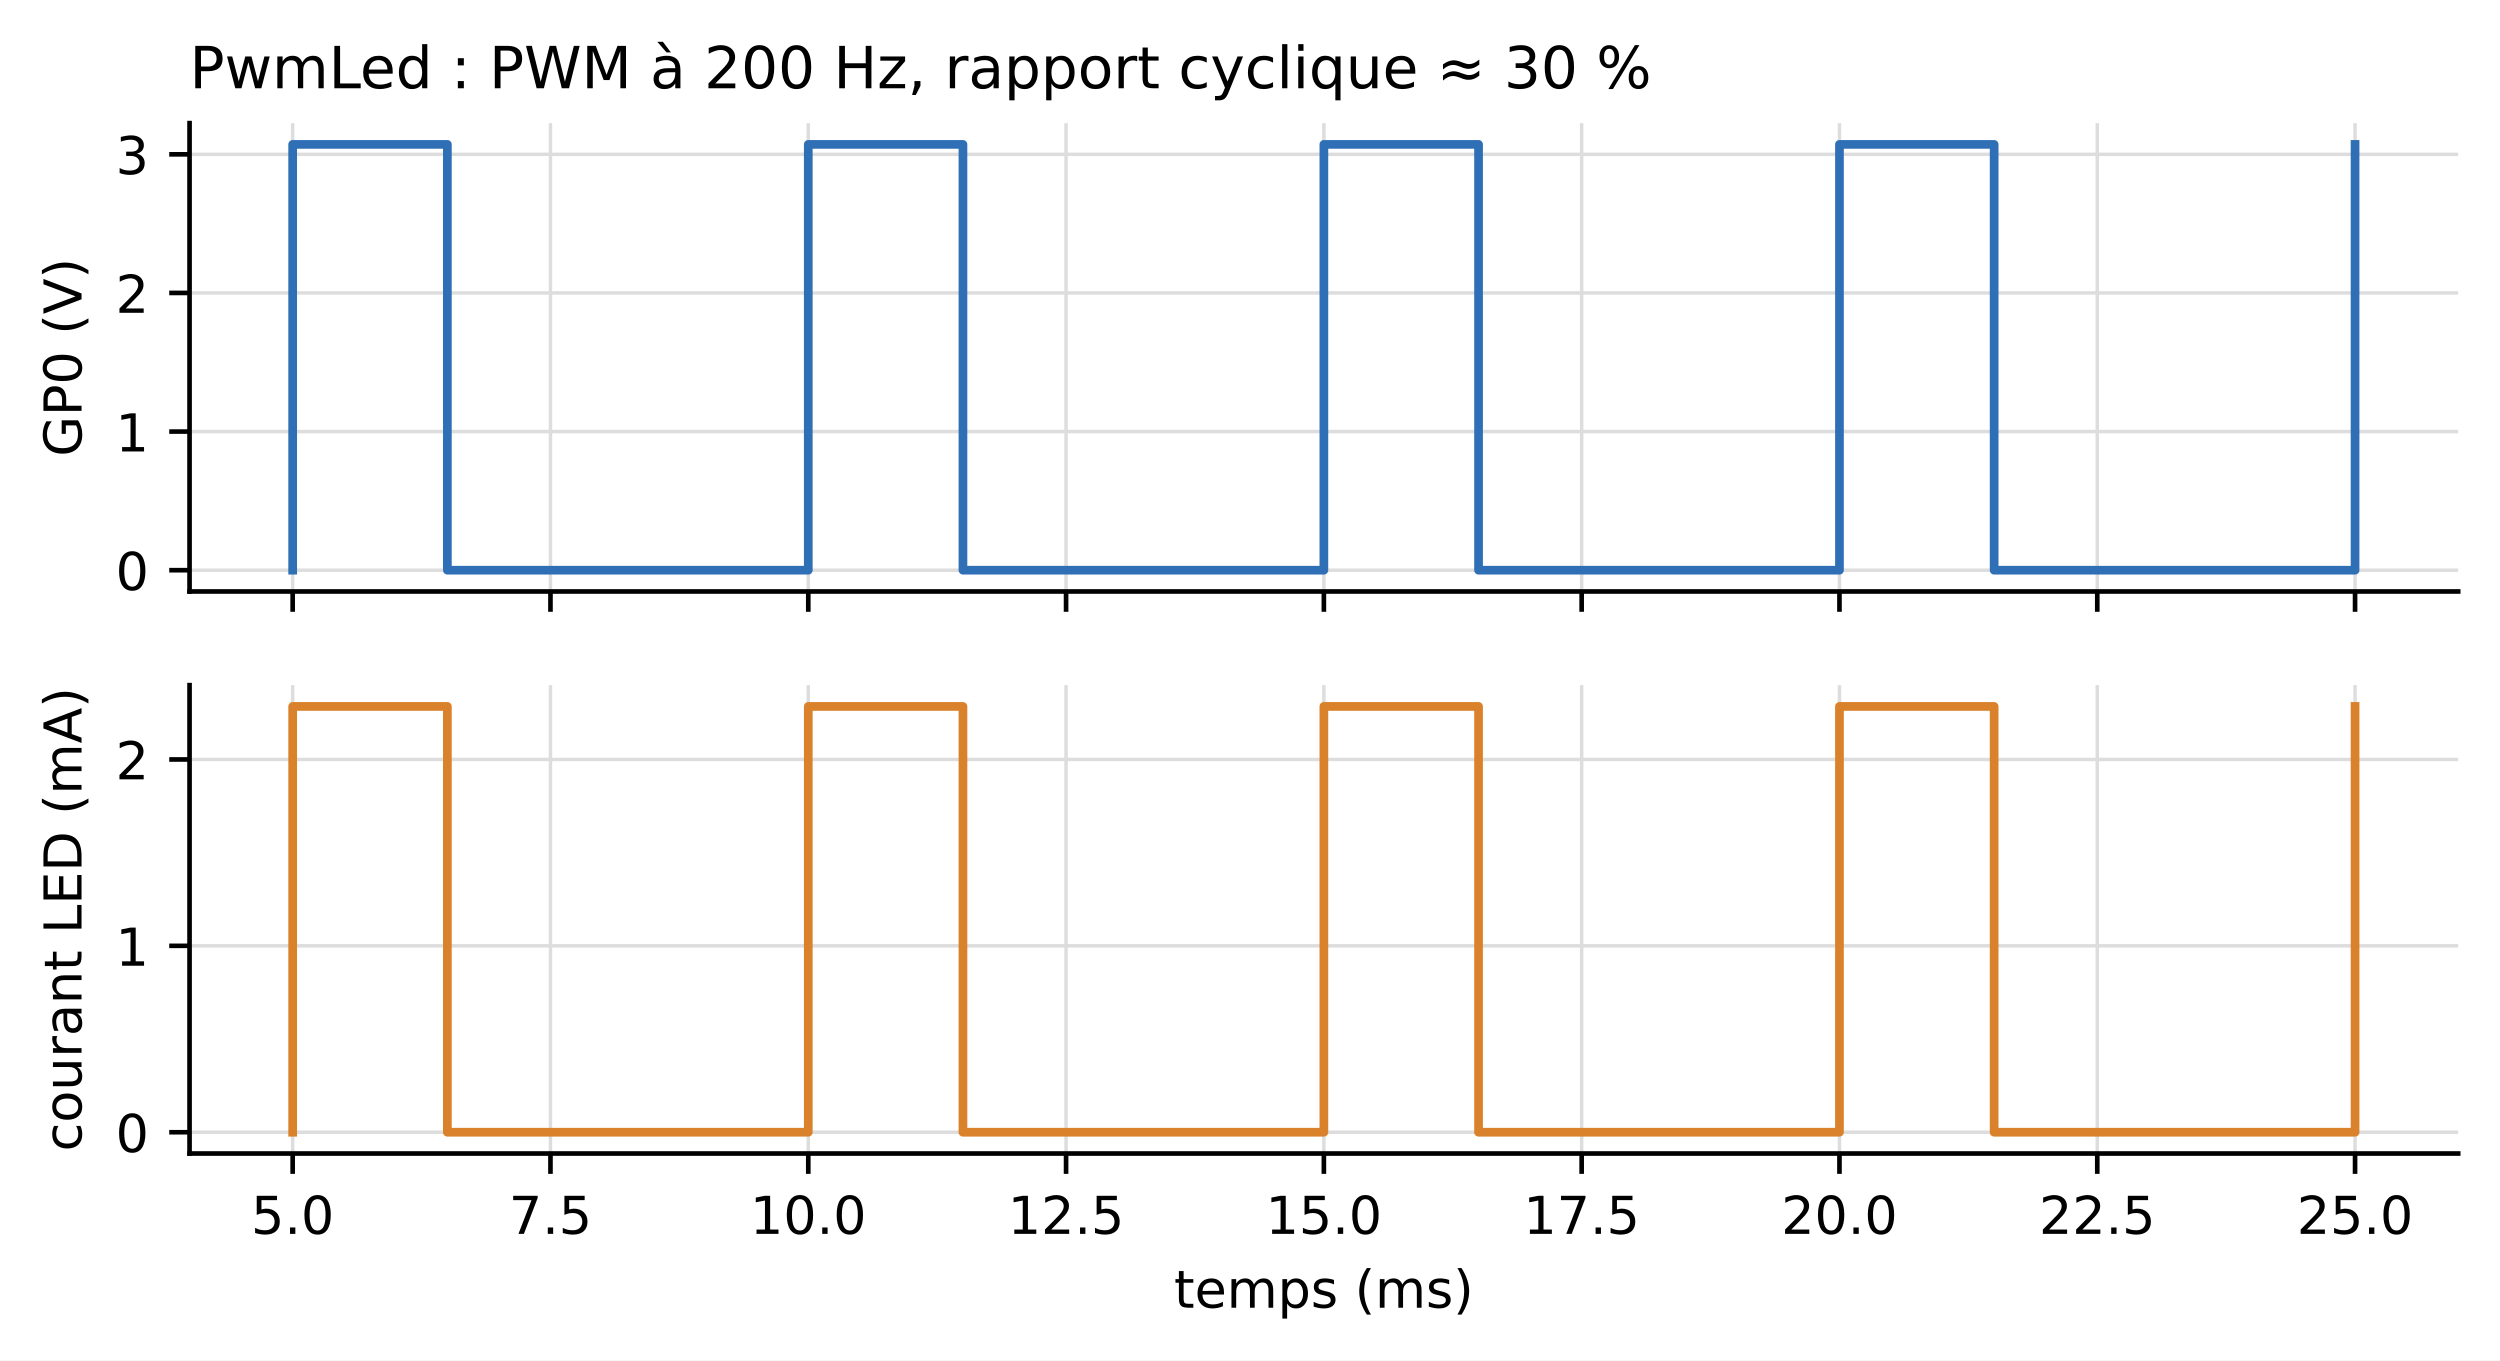
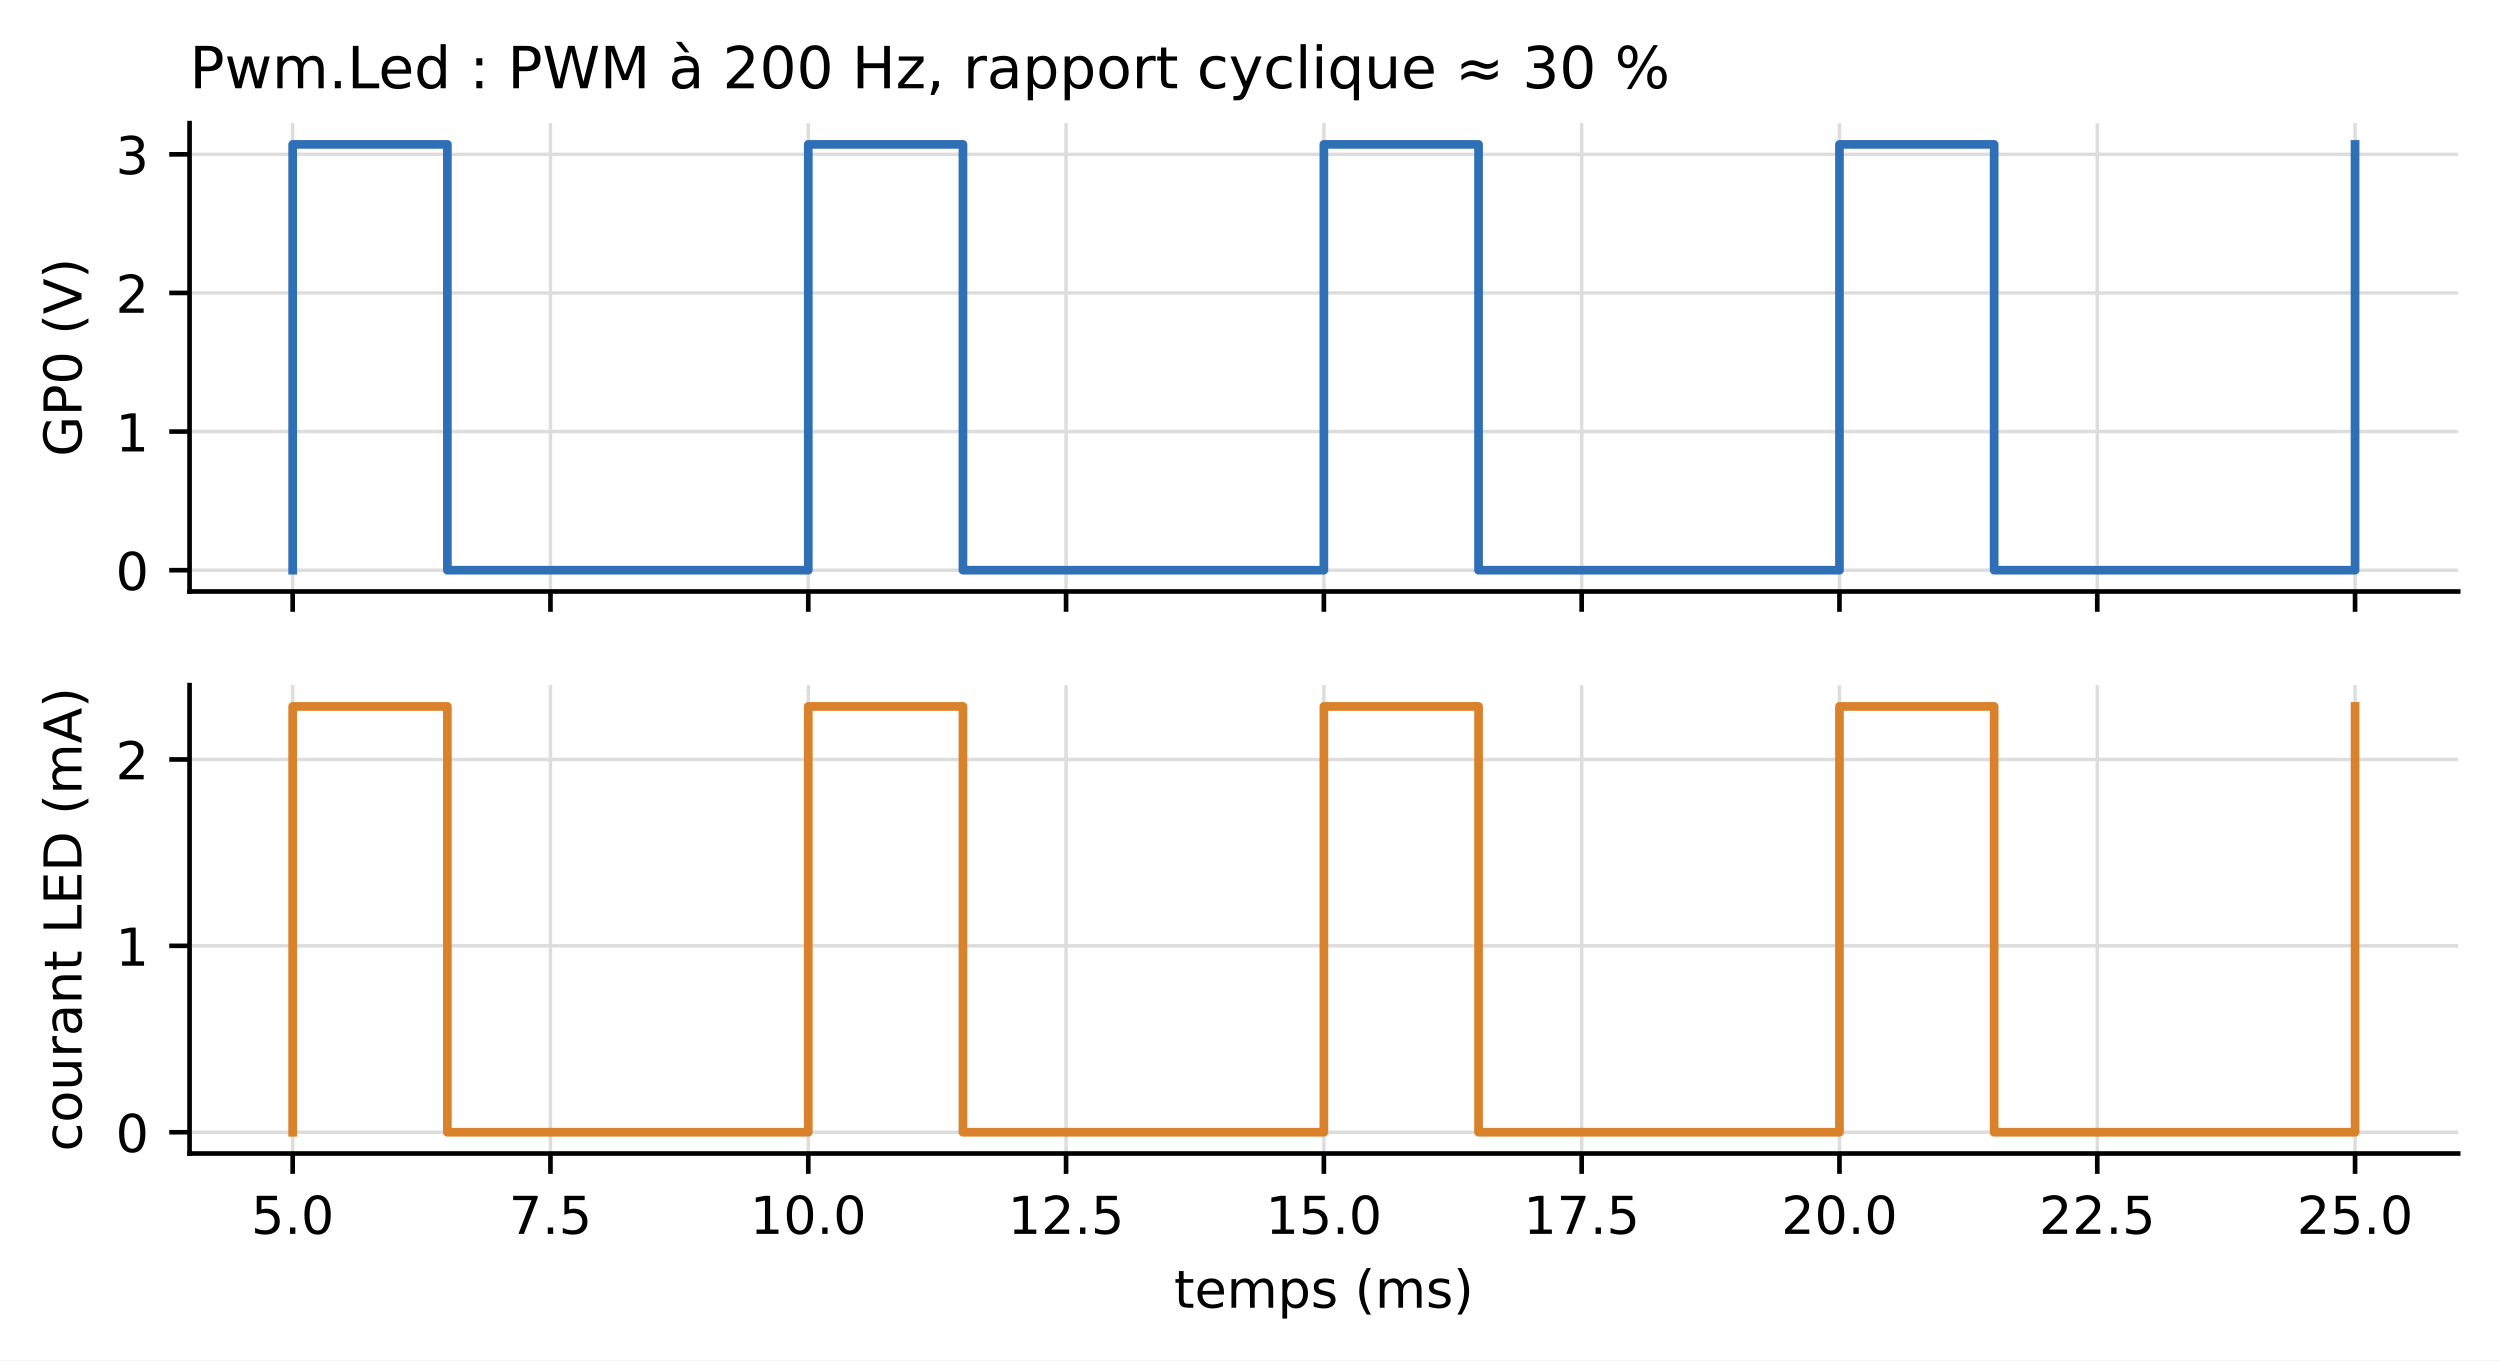
<svg xmlns="http://www.w3.org/2000/svg" xmlns:xlink="http://www.w3.org/1999/xlink" width="430.437pt" height="234.227pt" viewBox="0 0 430.437 234.227" version="1.1">
  <defs>
    <style type="text/css">*{stroke-linejoin: round; stroke-linecap: butt}</style>
  </defs>
  <g id="figure_1">
    <g id="patch_1">
      <path d="M 0 234.227  L 430.437 234.227  L 430.437 0  L 0 0  z " style="fill: #ffffff" />
    </g>
    <g id="axes_1">
      <g id="patch_2">
        <path d="M 32.637 101.838  L 423.237 101.838  L 423.237 21.198  L 32.637 21.198  z " style="fill: #ffffff" />
      </g>
      <g id="matplotlib.axis_1">
        <g id="xtick_1">
          <g id="line2d_1">
            <path d="M 50.391 101.838  L 50.391 21.198  " clip-path="url(#p78df5fab38)" style="fill: none; stroke: #dddddd; stroke-width: 0.6; stroke-linecap: square" />
          </g>
          <g id="line2d_2">
            <defs>
              <path id="m72f77dc367" d="M 0 0  L 0 3.5  " style="stroke: #000000; stroke-width: 0.8" />
            </defs>
            <g>
              <use xlink:href="#m72f77dc367" x="50.391" y="101.838" style="stroke: #000000; stroke-width: 0.8" />
            </g>
          </g>
        </g>
        <g id="xtick_2">
          <g id="line2d_3">
            <path d="M 94.777 101.838  L 94.777 21.198  " clip-path="url(#p78df5fab38)" style="fill: none; stroke: #dddddd; stroke-width: 0.6; stroke-linecap: square" />
          </g>
          <g id="line2d_4">
            <g>
              <use xlink:href="#m72f77dc367" x="94.777" y="101.838" style="stroke: #000000; stroke-width: 0.8" />
            </g>
          </g>
        </g>
        <g id="xtick_3">
          <g id="line2d_5">
            <path d="M 139.164 101.838  L 139.164 21.198  " clip-path="url(#p78df5fab38)" style="fill: none; stroke: #dddddd; stroke-width: 0.6; stroke-linecap: square" />
          </g>
          <g id="line2d_6">
            <g>
              <use xlink:href="#m72f77dc367" x="139.164" y="101.838" style="stroke: #000000; stroke-width: 0.8" />
            </g>
          </g>
        </g>
        <g id="xtick_4">
          <g id="line2d_7">
            <path d="M 183.55 101.838  L 183.55 21.198  " clip-path="url(#p78df5fab38)" style="fill: none; stroke: #dddddd; stroke-width: 0.6; stroke-linecap: square" />
          </g>
          <g id="line2d_8">
            <g>
              <use xlink:href="#m72f77dc367" x="183.55" y="101.838" style="stroke: #000000; stroke-width: 0.8" />
            </g>
          </g>
        </g>
        <g id="xtick_5">
          <g id="line2d_9">
            <path d="M 227.937 101.838  L 227.937 21.198  " clip-path="url(#p78df5fab38)" style="fill: none; stroke: #dddddd; stroke-width: 0.6; stroke-linecap: square" />
          </g>
          <g id="line2d_10">
            <g>
              <use xlink:href="#m72f77dc367" x="227.937" y="101.838" style="stroke: #000000; stroke-width: 0.8" />
            </g>
          </g>
        </g>
        <g id="xtick_6">
          <g id="line2d_11">
            <path d="M 272.323 101.838  L 272.323 21.198  " clip-path="url(#p78df5fab38)" style="fill: none; stroke: #dddddd; stroke-width: 0.6; stroke-linecap: square" />
          </g>
          <g id="line2d_12">
            <g>
              <use xlink:href="#m72f77dc367" x="272.323" y="101.838" style="stroke: #000000; stroke-width: 0.8" />
            </g>
          </g>
        </g>
        <g id="xtick_7">
          <g id="line2d_13">
            <path d="M 316.709 101.838  L 316.709 21.198  " clip-path="url(#p78df5fab38)" style="fill: none; stroke: #dddddd; stroke-width: 0.6; stroke-linecap: square" />
          </g>
          <g id="line2d_14">
            <g>
              <use xlink:href="#m72f77dc367" x="316.709" y="101.838" style="stroke: #000000; stroke-width: 0.8" />
            </g>
          </g>
        </g>
        <g id="xtick_8">
          <g id="line2d_15">
            <path d="M 361.096 101.838  L 361.096 21.198  " clip-path="url(#p78df5fab38)" style="fill: none; stroke: #dddddd; stroke-width: 0.6; stroke-linecap: square" />
          </g>
          <g id="line2d_16">
            <g>
              <use xlink:href="#m72f77dc367" x="361.096" y="101.838" style="stroke: #000000; stroke-width: 0.8" />
            </g>
          </g>
        </g>
        <g id="xtick_9">
          <g id="line2d_17">
            <path d="M 405.482 101.838  L 405.482 21.198  " clip-path="url(#p78df5fab38)" style="fill: none; stroke: #dddddd; stroke-width: 0.6; stroke-linecap: square" />
          </g>
          <g id="line2d_18">
            <g>
              <use xlink:href="#m72f77dc367" x="405.482" y="101.838" style="stroke: #000000; stroke-width: 0.8" />
            </g>
          </g>
        </g>
      </g>
      <g id="matplotlib.axis_2">
        <g id="ytick_1">
          <g id="line2d_19">
            <path d="M 32.637 98.173  L 423.237 98.173  " clip-path="url(#p78df5fab38)" style="fill: none; stroke: #dddddd; stroke-width: 0.6; stroke-linecap: square" />
          </g>
          <g id="line2d_20">
            <defs>
              <path id="mc86cad2050" d="M 0 0  L -3.5 0  " style="stroke: #000000; stroke-width: 0.8" />
            </defs>
            <g>
              <use xlink:href="#mc86cad2050" x="32.637" y="98.173" style="stroke: #000000; stroke-width: 0.8" />
            </g>
          </g>
          <g id="text_1">
            <text style="font-size: 9px; font-family: 'DejaVu Sans', 'Bitstream Vera Sans', 'Computer Modern Sans Serif', 'Lucida Grande', 'Verdana', 'Geneva', 'Lucid', 'Arial', 'Helvetica', 'Avant Garde', sans-serif; text-anchor: end" x="25.637" y="101.592" transform="rotate(-0 25.63656 101.5923)">0</text>
          </g>
        </g>
        <g id="ytick_2">
          <g id="line2d_21">
            <path d="M 32.637 74.306  L 423.237 74.306  " clip-path="url(#p78df5fab38)" style="fill: none; stroke: #dddddd; stroke-width: 0.6; stroke-linecap: square" />
          </g>
          <g id="line2d_22">
            <g>
              <use xlink:href="#mc86cad2050" x="32.637" y="74.306" style="stroke: #000000; stroke-width: 0.8" />
            </g>
          </g>
          <g id="text_2">
            <text style="font-size: 9px; font-family: 'DejaVu Sans', 'Bitstream Vera Sans', 'Computer Modern Sans Serif', 'Lucida Grande', 'Verdana', 'Geneva', 'Lucid', 'Arial', 'Helvetica', 'Avant Garde', sans-serif; text-anchor: end" x="25.637" y="77.725" transform="rotate(-0 25.63656 77.72519)">1</text>
          </g>
        </g>
        <g id="ytick_3">
          <g id="line2d_23">
            <path d="M 32.637 50.439  L 423.237 50.439  " clip-path="url(#p78df5fab38)" style="fill: none; stroke: #dddddd; stroke-width: 0.6; stroke-linecap: square" />
          </g>
          <g id="line2d_24">
            <g>
              <use xlink:href="#mc86cad2050" x="32.637" y="50.439" style="stroke: #000000; stroke-width: 0.8" />
            </g>
          </g>
          <g id="text_3">
            <text style="font-size: 9px; font-family: 'DejaVu Sans', 'Bitstream Vera Sans', 'Computer Modern Sans Serif', 'Lucida Grande', 'Verdana', 'Geneva', 'Lucid', 'Arial', 'Helvetica', 'Avant Garde', sans-serif; text-anchor: end" x="25.637" y="53.858" transform="rotate(-0 25.63656 53.85809)">2</text>
          </g>
        </g>
        <g id="ytick_4">
          <g id="line2d_25">
            <path d="M 32.637 26.572  L 423.237 26.572  " clip-path="url(#p78df5fab38)" style="fill: none; stroke: #dddddd; stroke-width: 0.6; stroke-linecap: square" />
          </g>
          <g id="line2d_26">
            <g>
              <use xlink:href="#mc86cad2050" x="32.637" y="26.572" style="stroke: #000000; stroke-width: 0.8" />
            </g>
          </g>
          <g id="text_4">
            <text style="font-size: 9px; font-family: 'DejaVu Sans', 'Bitstream Vera Sans', 'Computer Modern Sans Serif', 'Lucida Grande', 'Verdana', 'Geneva', 'Lucid', 'Arial', 'Helvetica', 'Avant Garde', sans-serif; text-anchor: end" x="25.637" y="29.991" transform="rotate(-0 25.63656 29.991)">3</text>
          </g>
        </g>
        <g id="text_5">
          <text style="font-size: 9px; font-family: 'DejaVu Sans', 'Bitstream Vera Sans', 'Computer Modern Sans Serif', 'Lucida Grande', 'Verdana', 'Geneva', 'Lucid', 'Arial', 'Helvetica', 'Avant Garde', sans-serif; text-anchor: middle" x="14.039" y="61.518" transform="rotate(-90 14.03859 61.51844)">GP0 (V)</text>
        </g>
      </g>
      <g id="line2d_27">
        <path d="M 50.391 98.173  L 50.391 24.864  L 50.498 24.864  L 77.024 24.864  L 77.024 98.173  L 77.129 98.173  L 139.164 98.173  L 139.164 24.864  L 139.27 24.864  L 165.796 24.864  L 165.796 98.173  L 165.902 98.173  L 227.937 98.173  L 227.937 24.864  L 228.043 24.864  L 254.569 24.864  L 254.569 98.173  L 254.675 98.173  L 316.709 98.173  L 316.709 24.864  L 316.816 24.864  L 343.342 24.864  L 343.342 98.173  L 343.448 98.173  L 405.482 98.173  L 405.482 24.864  L 405.482 24.864  " clip-path="url(#p78df5fab38)" style="fill: none; stroke: #2f6fb5; stroke-width: 1.5; stroke-linecap: square" />
      </g>
      <g id="patch_3">
        <path d="M 32.637 101.838  L 32.637 21.198  " style="fill: none; stroke: #000000; stroke-width: 0.8; stroke-linejoin: miter; stroke-linecap: square" />
      </g>
      <g id="patch_4">
        <path d="M 32.637 101.838  L 423.237 101.838  " style="fill: none; stroke: #000000; stroke-width: 0.8; stroke-linejoin: miter; stroke-linecap: square" />
      </g>
      <g id="text_6">
-         <text style="font-size: 10px; font-family: 'DejaVu Sans', 'Bitstream Vera Sans', 'Computer Modern Sans Serif', 'Lucida Grande', 'Verdana', 'Geneva', 'Lucid', 'Arial', 'Helvetica', 'Avant Garde', sans-serif; text-anchor: start" x="32.637" y="15.198" transform="rotate(-0 32.63656 15.19844)">PwmLed : PWM à 200 Hz, rapport cyclique ≈ 30 %</text>
+         <text style="font-size: 10px; font-family: 'DejaVu Sans', 'Bitstream Vera Sans', 'Computer Modern Sans Serif', 'Lucida Grande', 'Verdana', 'Geneva', 'Lucid', 'Arial', 'Helvetica', 'Avant Garde', sans-serif; text-anchor: start" x="32.637" y="15.198" transform="rotate(-0 32.63656 15.19844)">Pwm.Led : PWM à 200 Hz, rapport cyclique ≈ 30 %</text>
      </g>
    </g>
    <g id="axes_2">
      <g id="patch_5">
        <path d="M 32.637 198.606  L 423.237 198.606  L 423.237 117.966  L 32.637 117.966  z " style="fill: #ffffff" />
      </g>
      <g id="matplotlib.axis_3">
        <g id="xtick_10">
          <g id="line2d_28">
            <path d="M 50.391 198.606  L 50.391 117.966  " clip-path="url(#p1371d035c4)" style="fill: none; stroke: #dddddd; stroke-width: 0.6; stroke-linecap: square" />
          </g>
          <g id="line2d_29">
            <g>
              <use xlink:href="#m72f77dc367" x="50.391" y="198.606" style="stroke: #000000; stroke-width: 0.8" />
            </g>
          </g>
          <g id="text_7">
            <text style="font-size: 9px; font-family: 'DejaVu Sans', 'Bitstream Vera Sans', 'Computer Modern Sans Serif', 'Lucida Grande', 'Verdana', 'Geneva', 'Lucid', 'Arial', 'Helvetica', 'Avant Garde', sans-serif; text-anchor: middle" x="50.391" y="212.445" transform="rotate(-0 50.39111 212.445)">5.0</text>
          </g>
        </g>
        <g id="xtick_11">
          <g id="line2d_30">
            <path d="M 94.777 198.606  L 94.777 117.966  " clip-path="url(#p1371d035c4)" style="fill: none; stroke: #dddddd; stroke-width: 0.6; stroke-linecap: square" />
          </g>
          <g id="line2d_31">
            <g>
              <use xlink:href="#m72f77dc367" x="94.777" y="198.606" style="stroke: #000000; stroke-width: 0.8" />
            </g>
          </g>
          <g id="text_8">
            <text style="font-size: 9px; font-family: 'DejaVu Sans', 'Bitstream Vera Sans', 'Computer Modern Sans Serif', 'Lucida Grande', 'Verdana', 'Geneva', 'Lucid', 'Arial', 'Helvetica', 'Avant Garde', sans-serif; text-anchor: middle" x="94.777" y="212.445" transform="rotate(-0 94.77747 212.445)">7.5</text>
          </g>
        </g>
        <g id="xtick_12">
          <g id="line2d_32">
            <path d="M 139.164 198.606  L 139.164 117.966  " clip-path="url(#p1371d035c4)" style="fill: none; stroke: #dddddd; stroke-width: 0.6; stroke-linecap: square" />
          </g>
          <g id="line2d_33">
            <g>
              <use xlink:href="#m72f77dc367" x="139.164" y="198.606" style="stroke: #000000; stroke-width: 0.8" />
            </g>
          </g>
          <g id="text_9">
            <text style="font-size: 9px; font-family: 'DejaVu Sans', 'Bitstream Vera Sans', 'Computer Modern Sans Serif', 'Lucida Grande', 'Verdana', 'Geneva', 'Lucid', 'Arial', 'Helvetica', 'Avant Garde', sans-serif; text-anchor: middle" x="139.164" y="212.445" transform="rotate(-0 139.1638 212.445)">10.0</text>
          </g>
        </g>
        <g id="xtick_13">
          <g id="line2d_34">
            <path d="M 183.55 198.606  L 183.55 117.966  " clip-path="url(#p1371d035c4)" style="fill: none; stroke: #dddddd; stroke-width: 0.6; stroke-linecap: square" />
          </g>
          <g id="line2d_35">
            <g>
              <use xlink:href="#m72f77dc367" x="183.55" y="198.606" style="stroke: #000000; stroke-width: 0.8" />
            </g>
          </g>
          <g id="text_10">
            <text style="font-size: 9px; font-family: 'DejaVu Sans', 'Bitstream Vera Sans', 'Computer Modern Sans Serif', 'Lucida Grande', 'Verdana', 'Geneva', 'Lucid', 'Arial', 'Helvetica', 'Avant Garde', sans-serif; text-anchor: middle" x="183.55" y="212.445" transform="rotate(-0 183.5502 212.445)">12.5</text>
          </g>
        </g>
        <g id="xtick_14">
          <g id="line2d_36">
            <path d="M 227.937 198.606  L 227.937 117.966  " clip-path="url(#p1371d035c4)" style="fill: none; stroke: #dddddd; stroke-width: 0.6; stroke-linecap: square" />
          </g>
          <g id="line2d_37">
            <g>
              <use xlink:href="#m72f77dc367" x="227.937" y="198.606" style="stroke: #000000; stroke-width: 0.8" />
            </g>
          </g>
          <g id="text_11">
            <text style="font-size: 9px; font-family: 'DejaVu Sans', 'Bitstream Vera Sans', 'Computer Modern Sans Serif', 'Lucida Grande', 'Verdana', 'Geneva', 'Lucid', 'Arial', 'Helvetica', 'Avant Garde', sans-serif; text-anchor: middle" x="227.937" y="212.445" transform="rotate(-0 227.9366 212.445)">15.0</text>
          </g>
        </g>
        <g id="xtick_15">
          <g id="line2d_38">
            <path d="M 272.323 198.606  L 272.323 117.966  " clip-path="url(#p1371d035c4)" style="fill: none; stroke: #dddddd; stroke-width: 0.6; stroke-linecap: square" />
          </g>
          <g id="line2d_39">
            <g>
              <use xlink:href="#m72f77dc367" x="272.323" y="198.606" style="stroke: #000000; stroke-width: 0.8" />
            </g>
          </g>
          <g id="text_12">
            <text style="font-size: 9px; font-family: 'DejaVu Sans', 'Bitstream Vera Sans', 'Computer Modern Sans Serif', 'Lucida Grande', 'Verdana', 'Geneva', 'Lucid', 'Arial', 'Helvetica', 'Avant Garde', sans-serif; text-anchor: middle" x="272.323" y="212.445" transform="rotate(-0 272.3229 212.445)">17.5</text>
          </g>
        </g>
        <g id="xtick_16">
          <g id="line2d_40">
            <path d="M 316.709 198.606  L 316.709 117.966  " clip-path="url(#p1371d035c4)" style="fill: none; stroke: #dddddd; stroke-width: 0.6; stroke-linecap: square" />
          </g>
          <g id="line2d_41">
            <g>
              <use xlink:href="#m72f77dc367" x="316.709" y="198.606" style="stroke: #000000; stroke-width: 0.8" />
            </g>
          </g>
          <g id="text_13">
            <text style="font-size: 9px; font-family: 'DejaVu Sans', 'Bitstream Vera Sans', 'Computer Modern Sans Serif', 'Lucida Grande', 'Verdana', 'Geneva', 'Lucid', 'Arial', 'Helvetica', 'Avant Garde', sans-serif; text-anchor: middle" x="316.709" y="212.445" transform="rotate(-0 316.7093 212.445)">20.0</text>
          </g>
        </g>
        <g id="xtick_17">
          <g id="line2d_42">
            <path d="M 361.096 198.606  L 361.096 117.966  " clip-path="url(#p1371d035c4)" style="fill: none; stroke: #dddddd; stroke-width: 0.6; stroke-linecap: square" />
          </g>
          <g id="line2d_43">
            <g>
              <use xlink:href="#m72f77dc367" x="361.096" y="198.606" style="stroke: #000000; stroke-width: 0.8" />
            </g>
          </g>
          <g id="text_14">
            <text style="font-size: 9px; font-family: 'DejaVu Sans', 'Bitstream Vera Sans', 'Computer Modern Sans Serif', 'Lucida Grande', 'Verdana', 'Geneva', 'Lucid', 'Arial', 'Helvetica', 'Avant Garde', sans-serif; text-anchor: middle" x="361.096" y="212.445" transform="rotate(-0 361.0957 212.445)">22.5</text>
          </g>
        </g>
        <g id="xtick_18">
          <g id="line2d_44">
            <path d="M 405.482 198.606  L 405.482 117.966  " clip-path="url(#p1371d035c4)" style="fill: none; stroke: #dddddd; stroke-width: 0.6; stroke-linecap: square" />
          </g>
          <g id="line2d_45">
            <g>
              <use xlink:href="#m72f77dc367" x="405.482" y="198.606" style="stroke: #000000; stroke-width: 0.8" />
            </g>
          </g>
          <g id="text_15">
            <text style="font-size: 9px; font-family: 'DejaVu Sans', 'Bitstream Vera Sans', 'Computer Modern Sans Serif', 'Lucida Grande', 'Verdana', 'Geneva', 'Lucid', 'Arial', 'Helvetica', 'Avant Garde', sans-serif; text-anchor: middle" x="405.482" y="212.445" transform="rotate(-0 405.482 212.445)">25.0</text>
          </g>
        </g>
        <g id="text_16">
          <text style="font-size: 9px; font-family: 'DejaVu Sans', 'Bitstream Vera Sans', 'Computer Modern Sans Serif', 'Lucida Grande', 'Verdana', 'Geneva', 'Lucid', 'Arial', 'Helvetica', 'Avant Garde', sans-serif; text-anchor: middle" x="227.937" y="225.155" transform="rotate(-0 227.9366 225.1553)">temps (ms)</text>
        </g>
      </g>
      <g id="matplotlib.axis_4">
        <g id="ytick_5">
          <g id="line2d_46">
            <path d="M 32.637 194.941  L 423.237 194.941  " clip-path="url(#p1371d035c4)" style="fill: none; stroke: #dddddd; stroke-width: 0.6; stroke-linecap: square" />
          </g>
          <g id="line2d_47">
            <g>
              <use xlink:href="#mc86cad2050" x="32.637" y="194.941" style="stroke: #000000; stroke-width: 0.8" />
            </g>
          </g>
          <g id="text_17">
            <text style="font-size: 9px; font-family: 'DejaVu Sans', 'Bitstream Vera Sans', 'Computer Modern Sans Serif', 'Lucida Grande', 'Verdana', 'Geneva', 'Lucid', 'Arial', 'Helvetica', 'Avant Garde', sans-serif; text-anchor: end" x="25.637" y="198.36" transform="rotate(-0 25.63656 198.3603)">0</text>
          </g>
        </g>
        <g id="ytick_6">
          <g id="line2d_48">
            <path d="M 32.637 162.85  L 423.237 162.85  " clip-path="url(#p1371d035c4)" style="fill: none; stroke: #dddddd; stroke-width: 0.6; stroke-linecap: square" />
          </g>
          <g id="line2d_49">
            <g>
              <use xlink:href="#mc86cad2050" x="32.637" y="162.85" style="stroke: #000000; stroke-width: 0.8" />
            </g>
          </g>
          <g id="text_18">
            <text style="font-size: 9px; font-family: 'DejaVu Sans', 'Bitstream Vera Sans', 'Computer Modern Sans Serif', 'Lucida Grande', 'Verdana', 'Geneva', 'Lucid', 'Arial', 'Helvetica', 'Avant Garde', sans-serif; text-anchor: end" x="25.637" y="166.27" transform="rotate(-0 25.63656 166.2698)">1</text>
          </g>
        </g>
        <g id="ytick_7">
          <g id="line2d_50">
            <path d="M 32.637 130.76  L 423.237 130.76  " clip-path="url(#p1371d035c4)" style="fill: none; stroke: #dddddd; stroke-width: 0.6; stroke-linecap: square" />
          </g>
          <g id="line2d_51">
            <g>
              <use xlink:href="#mc86cad2050" x="32.637" y="130.76" style="stroke: #000000; stroke-width: 0.8" />
            </g>
          </g>
          <g id="text_19">
            <text style="font-size: 9px; font-family: 'DejaVu Sans', 'Bitstream Vera Sans', 'Computer Modern Sans Serif', 'Lucida Grande', 'Verdana', 'Geneva', 'Lucid', 'Arial', 'Helvetica', 'Avant Garde', sans-serif; text-anchor: end" x="25.637" y="134.179" transform="rotate(-0 25.63656 134.1793)">2</text>
          </g>
        </g>
        <g id="text_20">
          <text style="font-size: 9px; font-family: 'DejaVu Sans', 'Bitstream Vera Sans', 'Computer Modern Sans Serif', 'Lucida Grande', 'Verdana', 'Geneva', 'Lucid', 'Arial', 'Helvetica', 'Avant Garde', sans-serif; text-anchor: middle" x="14.039" y="158.286" transform="rotate(-90 14.03859 158.2864)">courant LED (mA)</text>
        </g>
      </g>
      <g id="line2d_52">
        <path d="M 50.391 194.941  L 50.391 121.632  L 50.498 121.632  L 77.024 121.632  L 77.024 194.941  L 77.129 194.941  L 139.164 194.941  L 139.164 121.632  L 139.27 121.632  L 165.796 121.632  L 165.796 194.941  L 165.902 194.941  L 227.937 194.941  L 227.937 121.632  L 228.043 121.632  L 254.569 121.632  L 254.569 194.941  L 254.675 194.941  L 316.709 194.941  L 316.709 121.632  L 316.816 121.632  L 343.342 121.632  L 343.342 194.941  L 343.448 194.941  L 405.482 194.941  L 405.482 121.632  L 405.482 121.632  " clip-path="url(#p1371d035c4)" style="fill: none; stroke: #d9822b; stroke-width: 1.5; stroke-linecap: square" />
      </g>
      <g id="patch_6">
        <path d="M 32.637 198.606  L 32.637 117.966  " style="fill: none; stroke: #000000; stroke-width: 0.8; stroke-linejoin: miter; stroke-linecap: square" />
      </g>
      <g id="patch_7">
        <path d="M 32.637 198.606  L 423.237 198.606  " style="fill: none; stroke: #000000; stroke-width: 0.8; stroke-linejoin: miter; stroke-linecap: square" />
      </g>
    </g>
  </g>
  <defs>
    <clipPath id="p78df5fab38">
      <rect x="32.637" y="21.198" width="390.6" height="80.64" />
    </clipPath>
    <clipPath id="p1371d035c4">
      <rect x="32.637" y="117.966" width="390.6" height="80.64" />
    </clipPath>
  </defs>
</svg>
